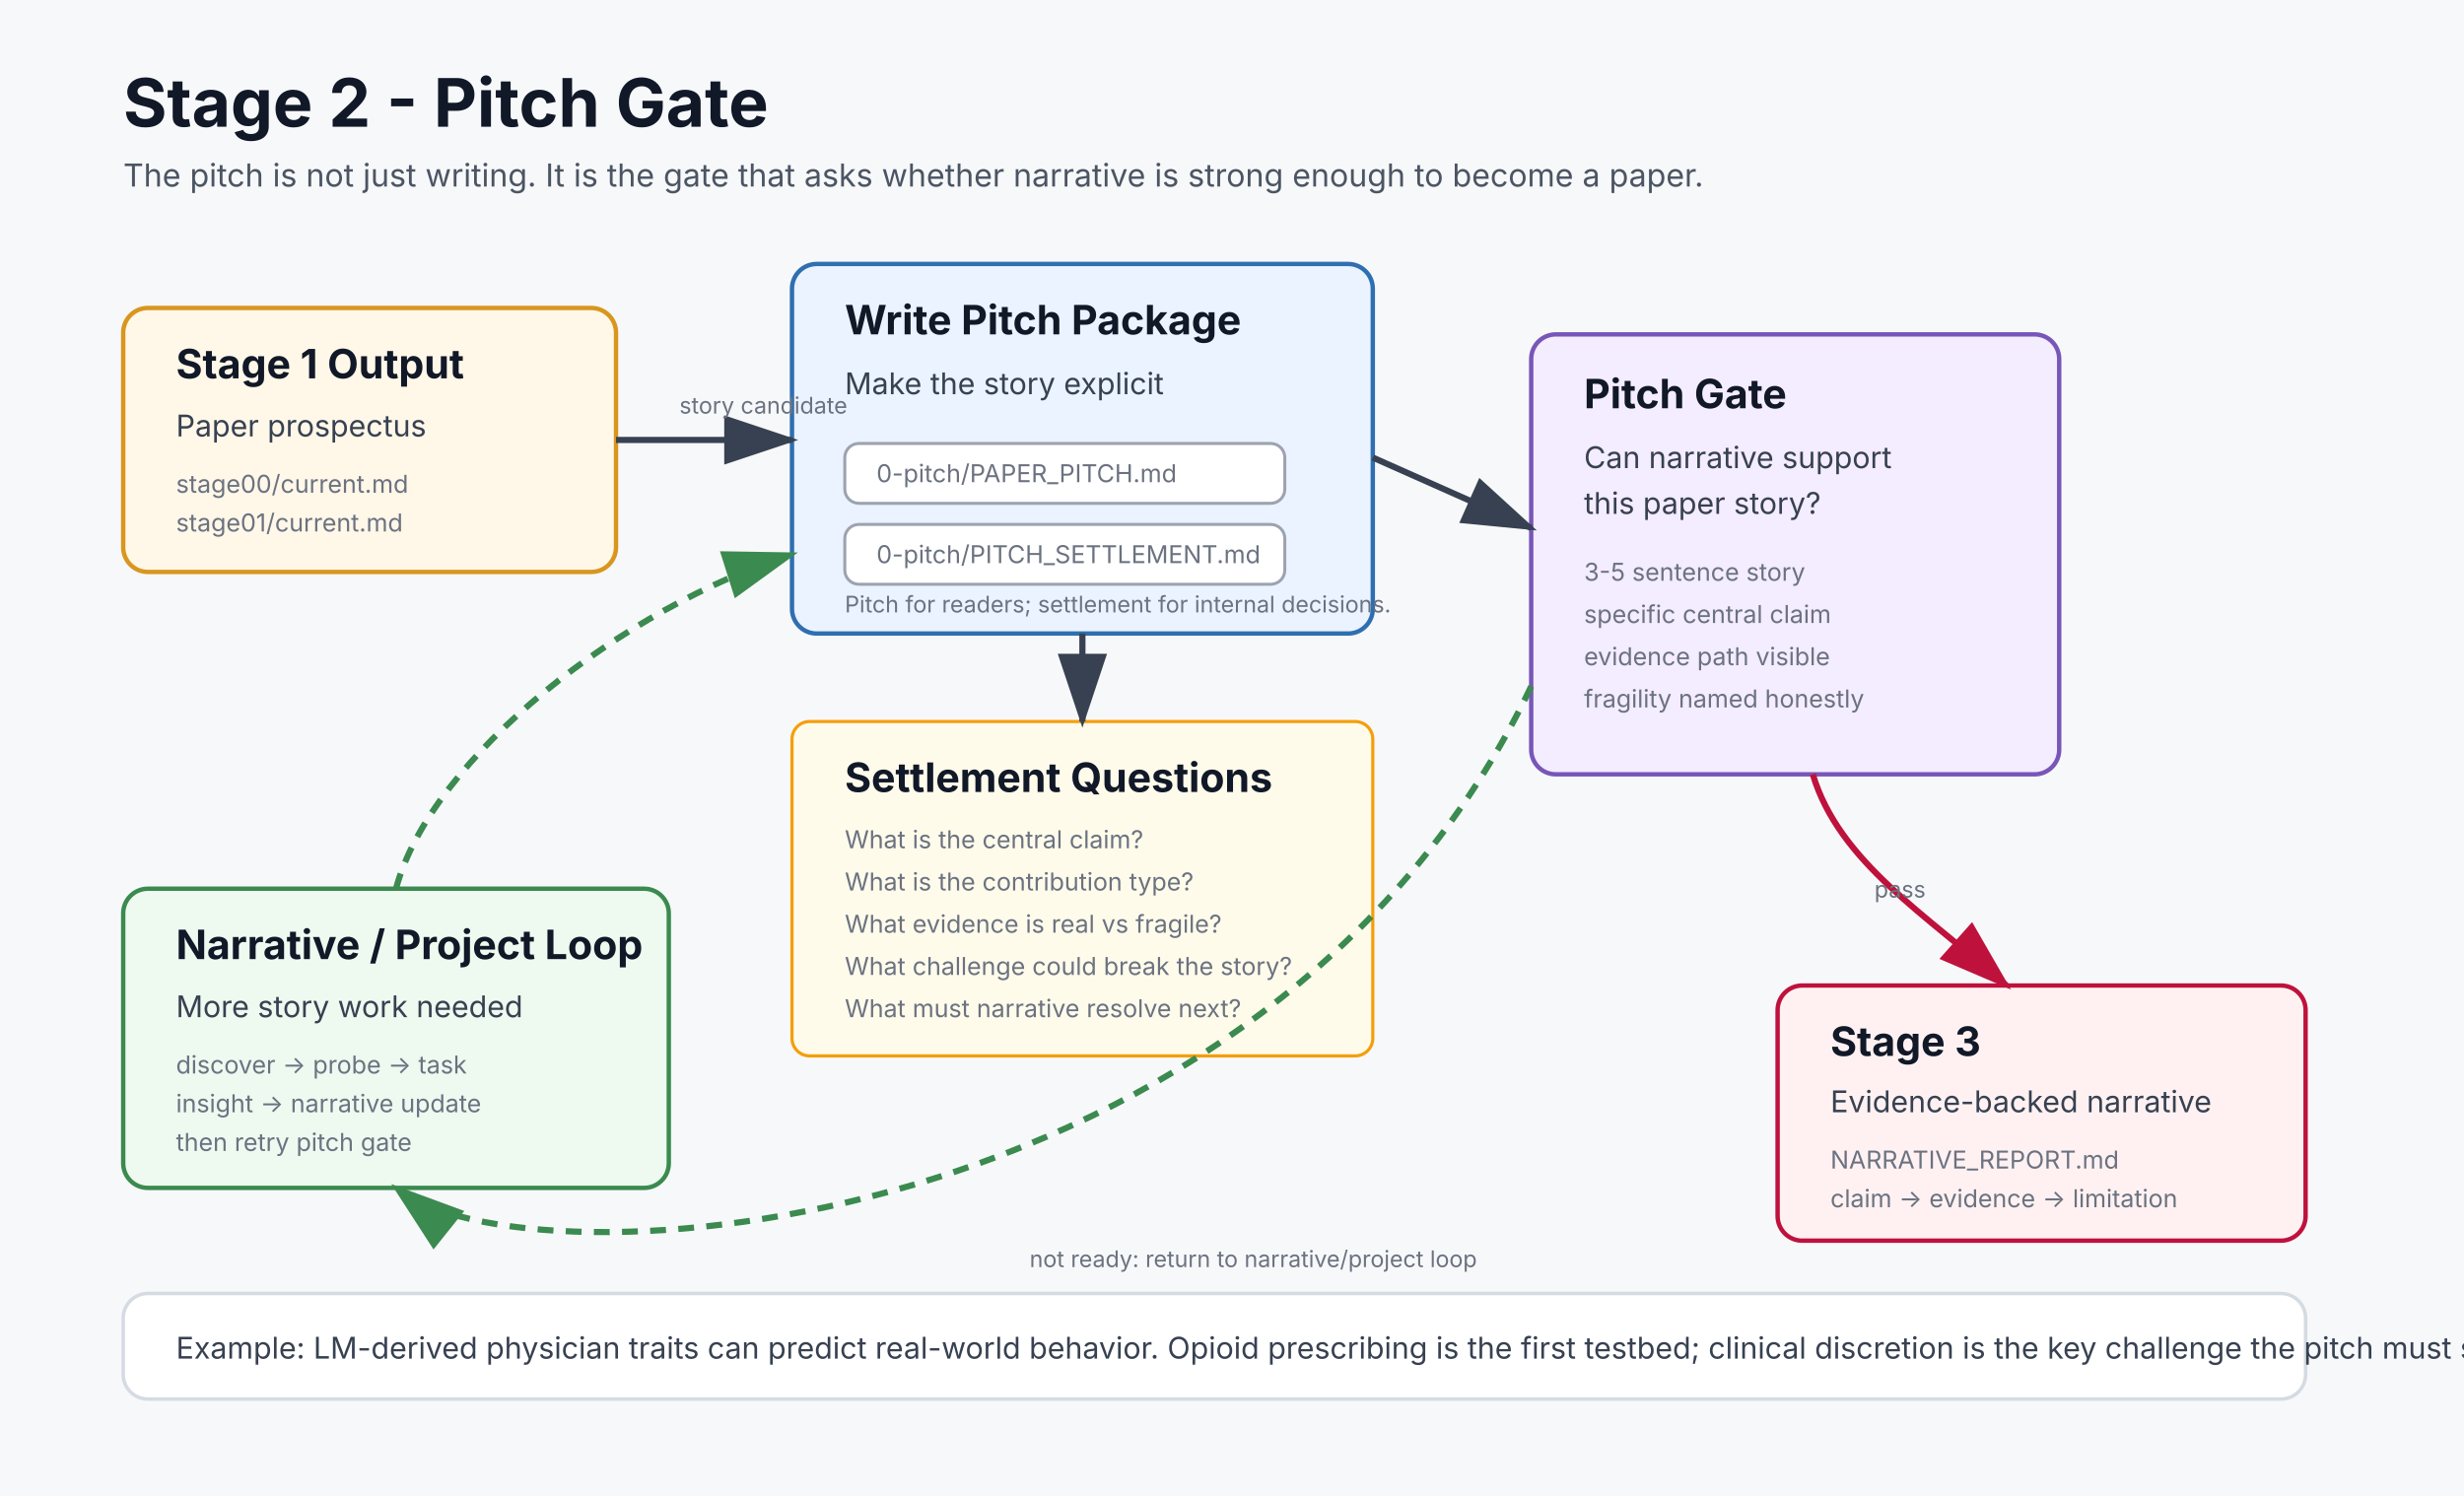
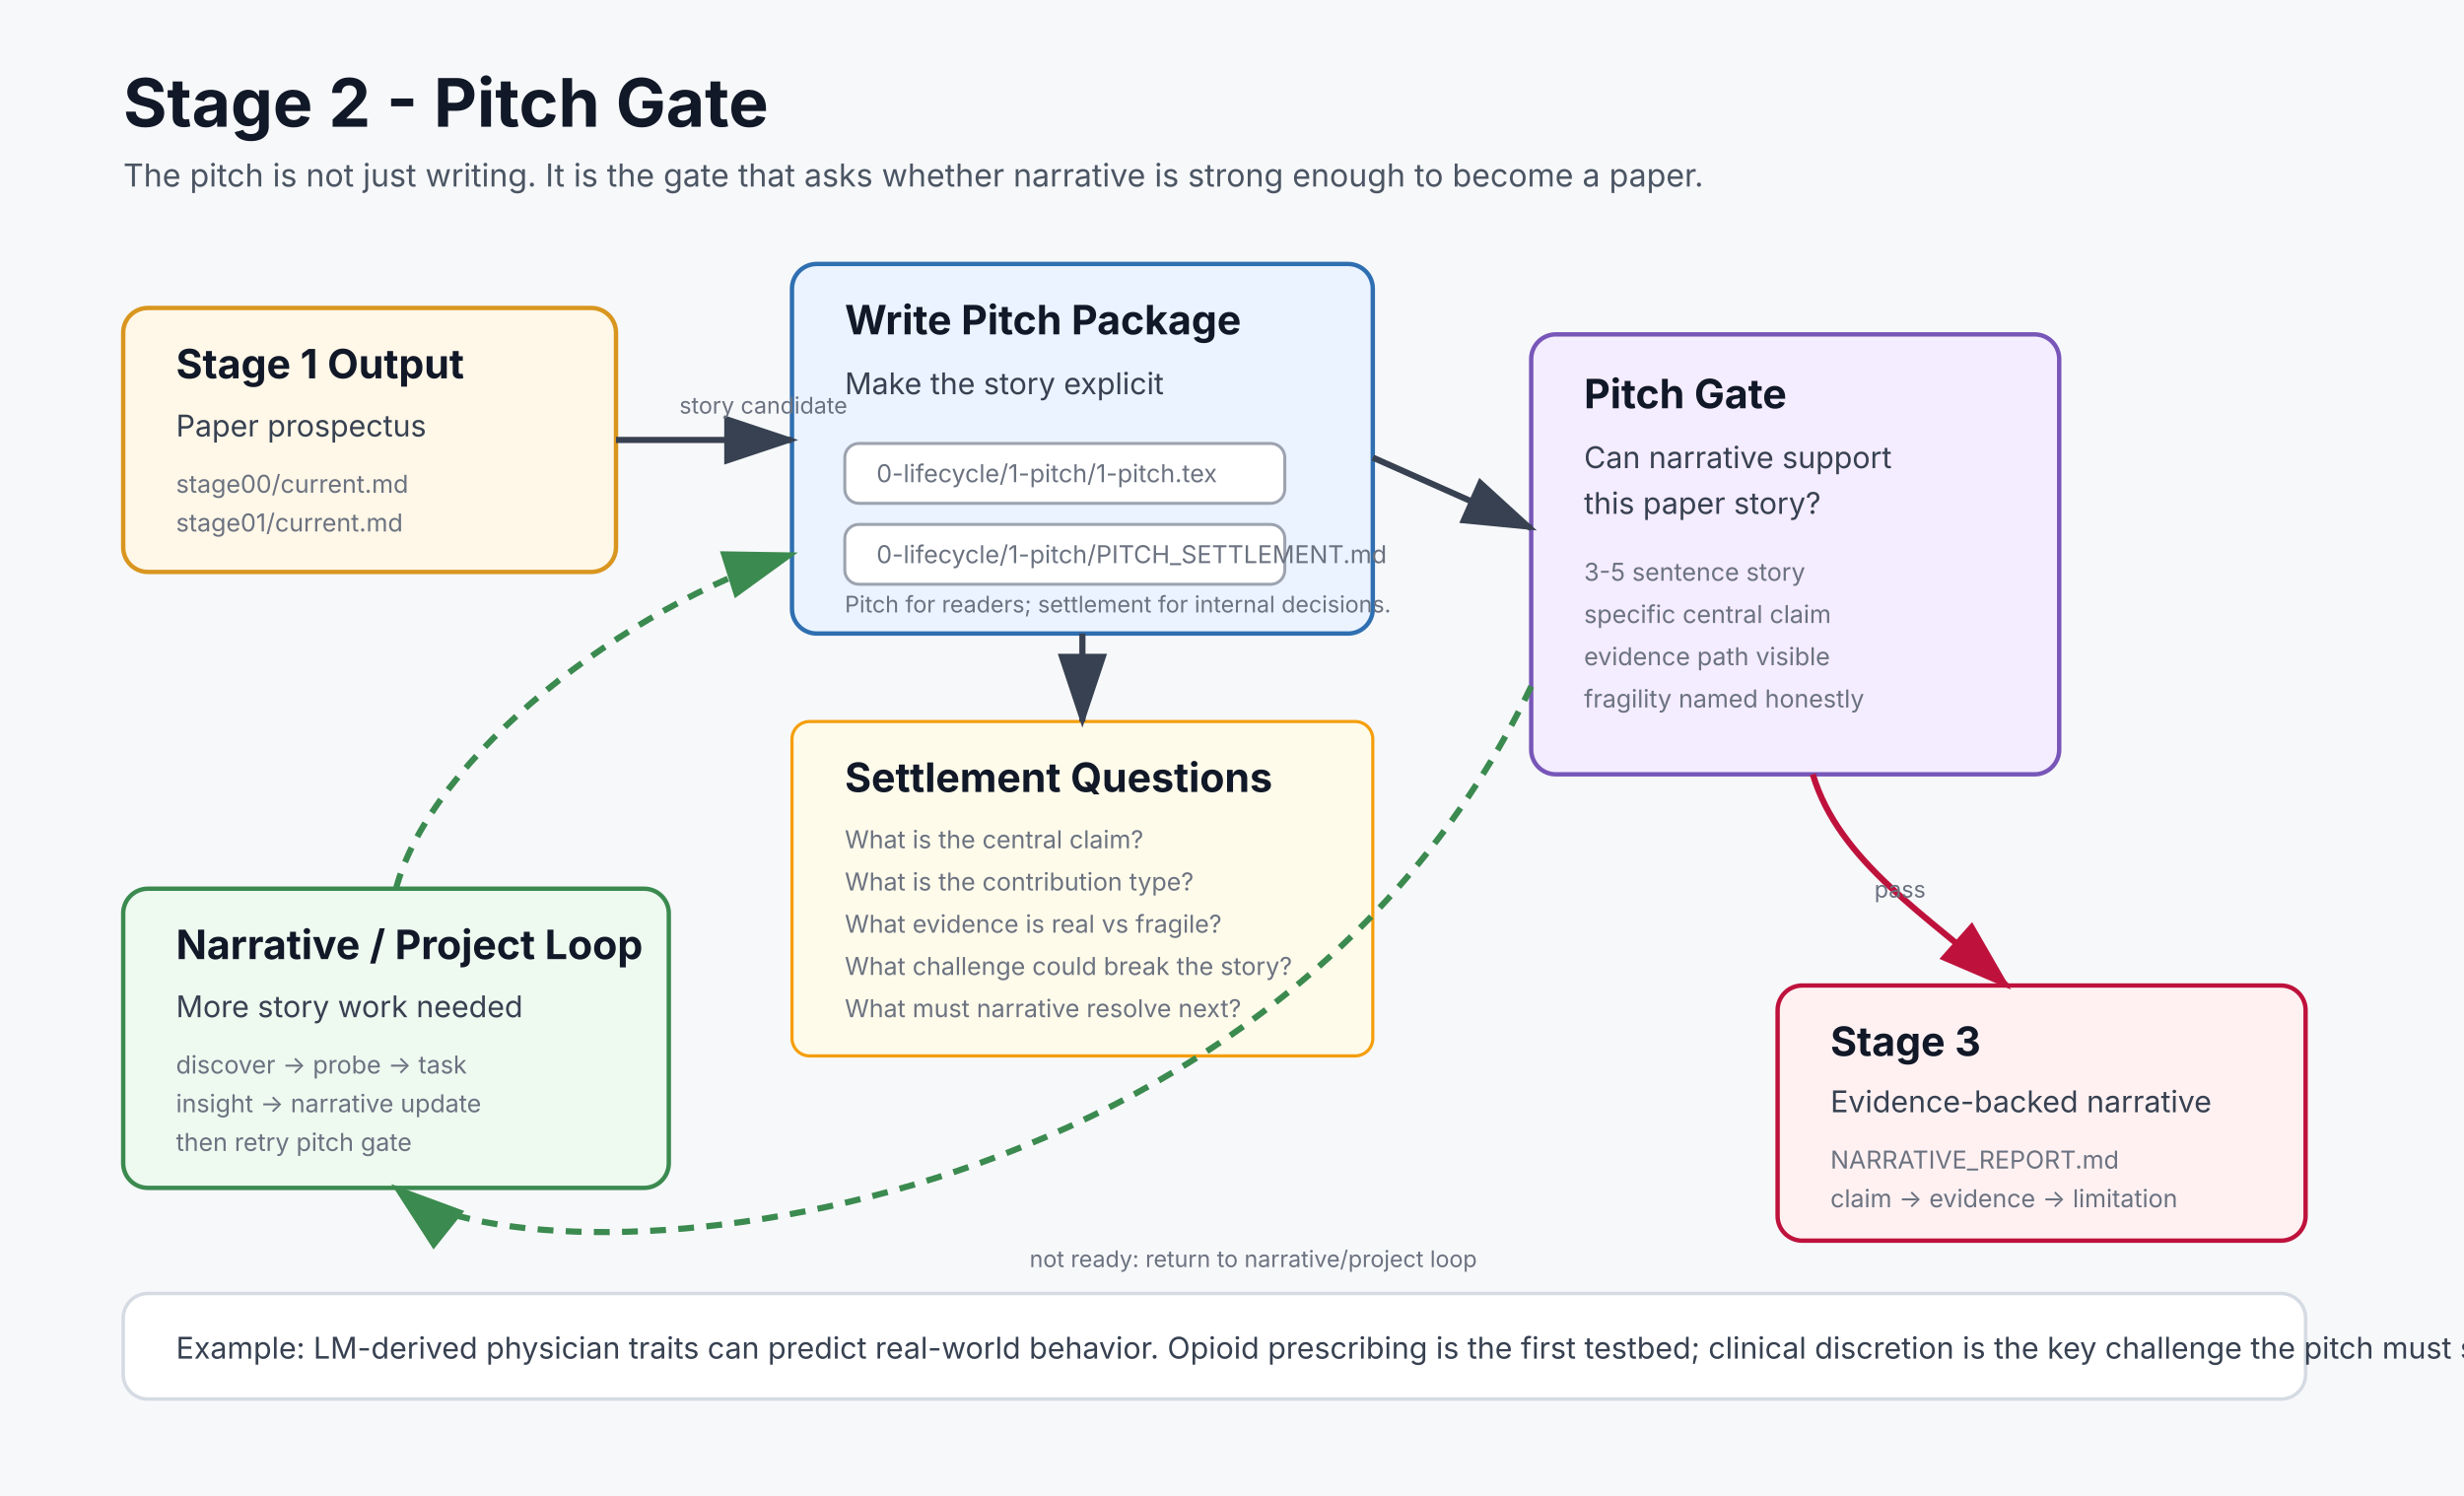
<svg xmlns="http://www.w3.org/2000/svg" width="1400" height="850" viewBox="0 0 1400 850" role="img" aria-labelledby="title desc">
  <defs>
    <style>
      .bg { fill: #f7f8fa; }
      .box { fill: #ffffff; stroke: #d5dbe3; stroke-width: 2; rx: 14; }
      .prospectus { fill: #fff7e8; stroke: #d9961f; stroke-width: 2.5; rx: 14; }
      .stage { fill: #eaf3ff; stroke: #2f6fb1; stroke-width: 2.5; rx: 14; }
      .gate { fill: #f4ecff; stroke: #7856b8; stroke-width: 2.5; rx: 14; }
      .loop { fill: #eef9f0; stroke: #3b8a4f; stroke-width: 2.5; rx: 14; }
      .next { fill: #fff1f2; stroke: #be123c; stroke-width: 2.5; rx: 14; }
      .file { fill: #ffffff; stroke: #9ca3af; stroke-width: 1.7; rx: 8; }
      .title { font-family: Inter, Arial, sans-serif; fill: #111827; font-size: 38px; font-weight: 700; }
      .subtitle { font-family: Inter, Arial, sans-serif; fill: #4b5563; font-size: 18px; }
      .label { font-family: Inter, Arial, sans-serif; fill: #111827; font-size: 23px; font-weight: 700; }
      .text { font-family: Inter, Arial, sans-serif; fill: #374151; font-size: 17px; }
      .small { font-family: Inter, Arial, sans-serif; fill: #6b7280; font-size: 14px; }
      .tiny { font-family: Inter, Arial, sans-serif; fill: #6b7280; font-size: 13px; }
      .arrow { stroke: #6b7280; stroke-width: 3; fill: none; marker-end: url(#arrow); }
      .strong { stroke: #374151; stroke-width: 3.5; fill: none; marker-end: url(#arrow-dark); }
      .pass { stroke: #be123c; stroke-width: 3.5; fill: none; marker-end: url(#arrow-red); }
      .return { stroke: #3b8a4f; stroke-width: 3.5; fill: none; stroke-dasharray: 9 7; marker-end: url(#arrow-green); }
      .note { fill: #fffbeb; stroke: #f59e0b; stroke-width: 1.8; rx: 10; }
    </style>
    <marker id="arrow" markerWidth="12" markerHeight="8" refX="11" refY="4" orient="auto">
      <polygon points="0 0, 12 4, 0 8" fill="#6b7280" />
    </marker>
    <marker id="arrow-dark" markerWidth="12" markerHeight="8" refX="11" refY="4" orient="auto">
      <polygon points="0 0, 12 4, 0 8" fill="#374151" />
    </marker>
    <marker id="arrow-red" markerWidth="12" markerHeight="8" refX="11" refY="4" orient="auto">
      <polygon points="0 0, 12 4, 0 8" fill="#be123c" />
    </marker>
    <marker id="arrow-green" markerWidth="12" markerHeight="8" refX="11" refY="4" orient="auto">
      <polygon points="0 0, 12 4, 0 8" fill="#3b8a4f" />
    </marker>
  </defs>
  <rect class="bg" width="1400" height="850" />
  <text class="title" x="70" y="72">Stage 2 - Pitch Gate</text>
  <text class="subtitle" x="70" y="106">The pitch is not just writing. It is the gate that asks whether narrative is strong enough to become a paper.</text>
  <rect class="prospectus" x="70" y="175" width="280" height="150" />
  <text class="label" x="100" y="215">Stage 1 Output</text>
  <text class="text" x="100" y="248">Paper prospectus</text>
  <text class="small" x="100" y="280">stage00/current.md</text>
  <text class="small" x="100" y="302">stage01/current.md</text>
  <rect class="loop" x="70" y="505" width="310" height="170" />
  <text class="label" x="100" y="545">Narrative / Project Loop</text>
  <text class="text" x="100" y="578">More story work needed</text>
  <text class="small" x="100" y="610">discover -&gt; probe -&gt; task</text>
  <text class="small" x="100" y="632">insight -&gt; narrative update</text>
  <text class="small" x="100" y="654">then retry pitch gate</text>
  <rect class="stage" x="450" y="150" width="330" height="210" />
  <text class="label" x="480" y="190">Write Pitch Package</text>
  <text class="text" x="480" y="224">Make the story explicit</text>
  <rect class="file" x="480" y="252" width="250" height="34" />
-   <text class="small" x="498" y="274">0-pitch/PAPER_PITCH.md</text>
+   <text class="small" x="498" y="274">0-lifecycle/1-pitch/1-pitch.tex</text>
  <rect class="file" x="480" y="298" width="250" height="34" />
-   <text class="small" x="498" y="320">0-pitch/PITCH_SETTLEMENT.md</text>
+   <text class="small" x="498" y="320">0-lifecycle/1-pitch/PITCH_SETTLEMENT.md</text>
  <text class="tiny" x="480" y="348">Pitch for readers; settlement for internal decisions.</text>
  <rect class="note" x="450" y="410" width="330" height="190" />
  <text class="label" x="480" y="450">Settlement Questions</text>
  <text class="small" x="480" y="482">What is the central claim?</text>
  <text class="small" x="480" y="506">What is the contribution type?</text>
  <text class="small" x="480" y="530">What evidence is real vs fragile?</text>
  <text class="small" x="480" y="554">What challenge could break the story?</text>
  <text class="small" x="480" y="578">What must narrative resolve next?</text>
  <rect class="gate" x="870" y="190" width="300" height="250" />
  <text class="label" x="900" y="232">Pitch Gate</text>
  <text class="text" x="900" y="266">Can narrative support</text>
  <text class="text" x="900" y="292">this paper story?</text>
  <text class="small" x="900" y="330">3-5 sentence story</text>
  <text class="small" x="900" y="354">specific central claim</text>
  <text class="small" x="900" y="378">evidence path visible</text>
  <text class="small" x="900" y="402">fragility named honestly</text>
  <rect class="next" x="1010" y="560" width="300" height="145" />
  <text class="label" x="1040" y="600">Stage 3</text>
  <text class="text" x="1040" y="632">Evidence-backed narrative</text>
  <text class="small" x="1040" y="664">NARRATIVE_REPORT.md</text>
  <text class="small" x="1040" y="686">claim -&gt; evidence -&gt; limitation</text>
  <path class="strong" d="M350 250 L450 250" />
  <path class="strong" d="M780 260 L870 300" />
  <path class="strong" d="M615 360 L615 410" />
  <path class="pass" d="M1030 440 C1045 490 1095 520 1140 560" />
  <path class="return" d="M870 390 C720 705 300 735 225 675" />
  <path class="return" d="M225 505 C245 430 355 345 450 315" />
  <text class="tiny" x="386" y="235">story candidate</text>
  <text class="tiny" x="1065" y="510">pass</text>
  <text class="tiny" x="585" y="720">not ready: return to narrative/project loop</text>
  <rect class="box" x="70" y="735" width="1240" height="60" />
  <text class="text" x="100" y="772">Example: LM-derived physician traits can predict real-world behavior. Opioid prescribing is the first testbed; clinical discretion is the key challenge the pitch must settle.</text>
</svg>
